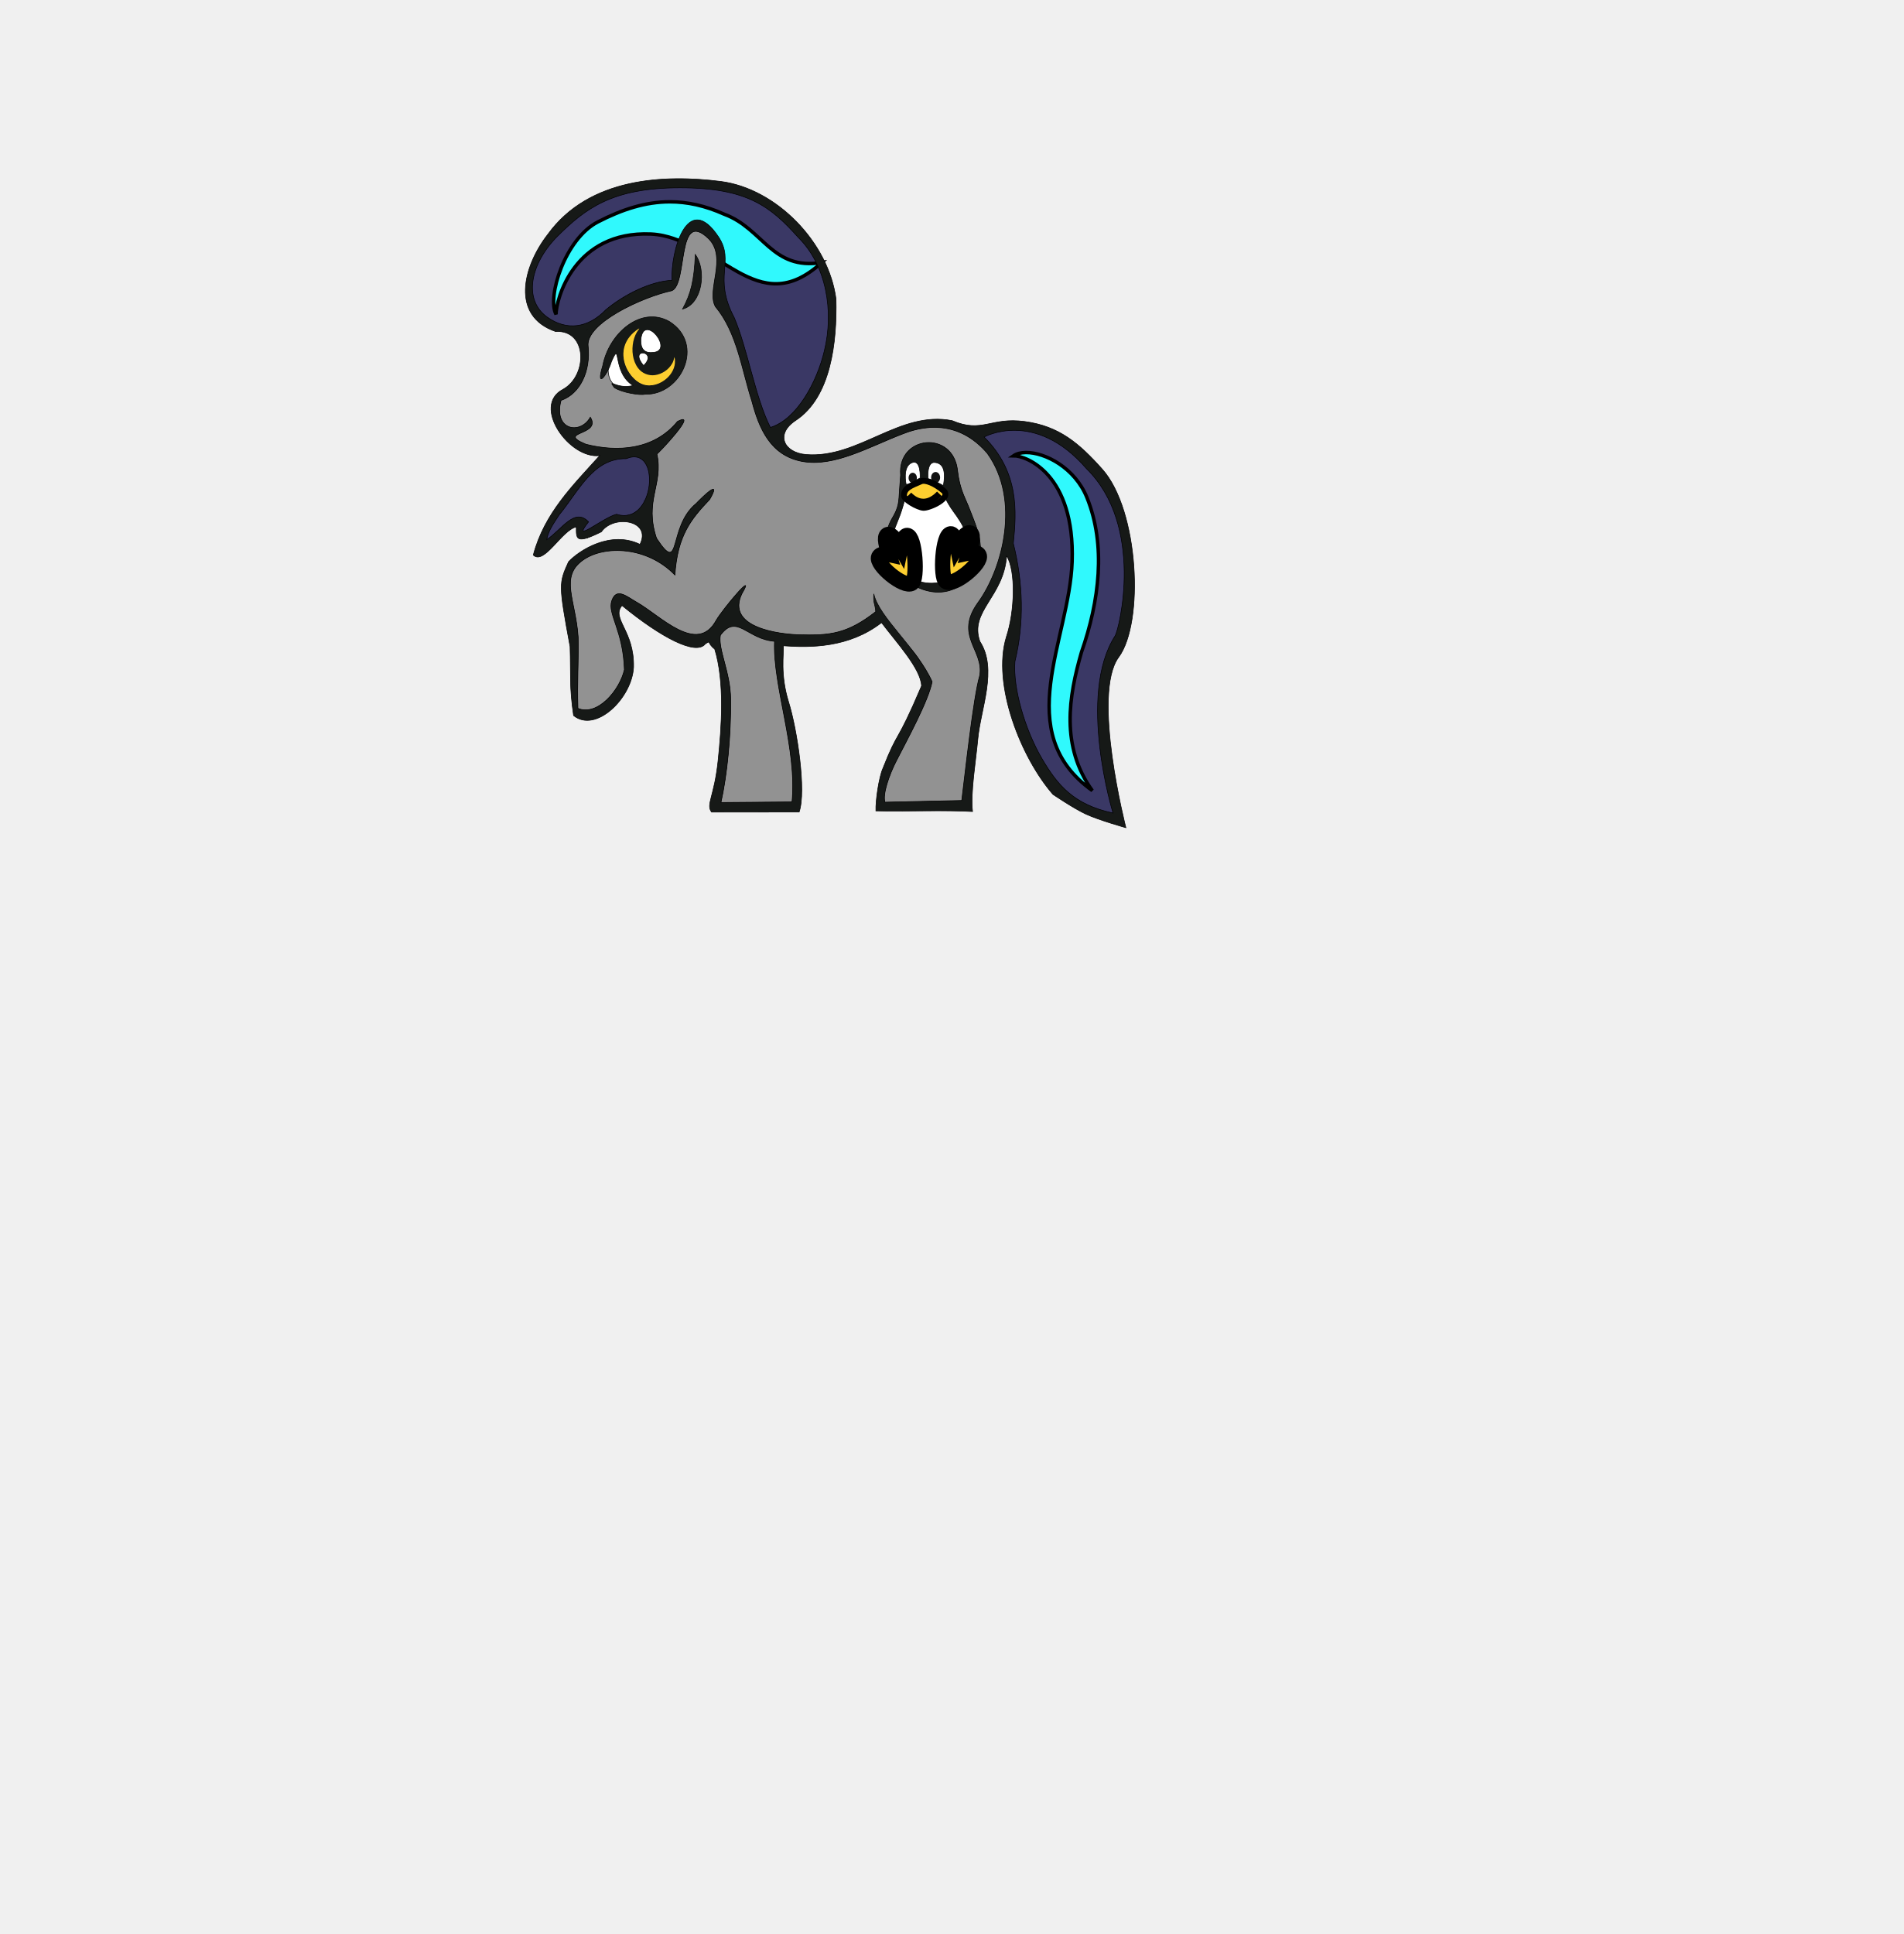
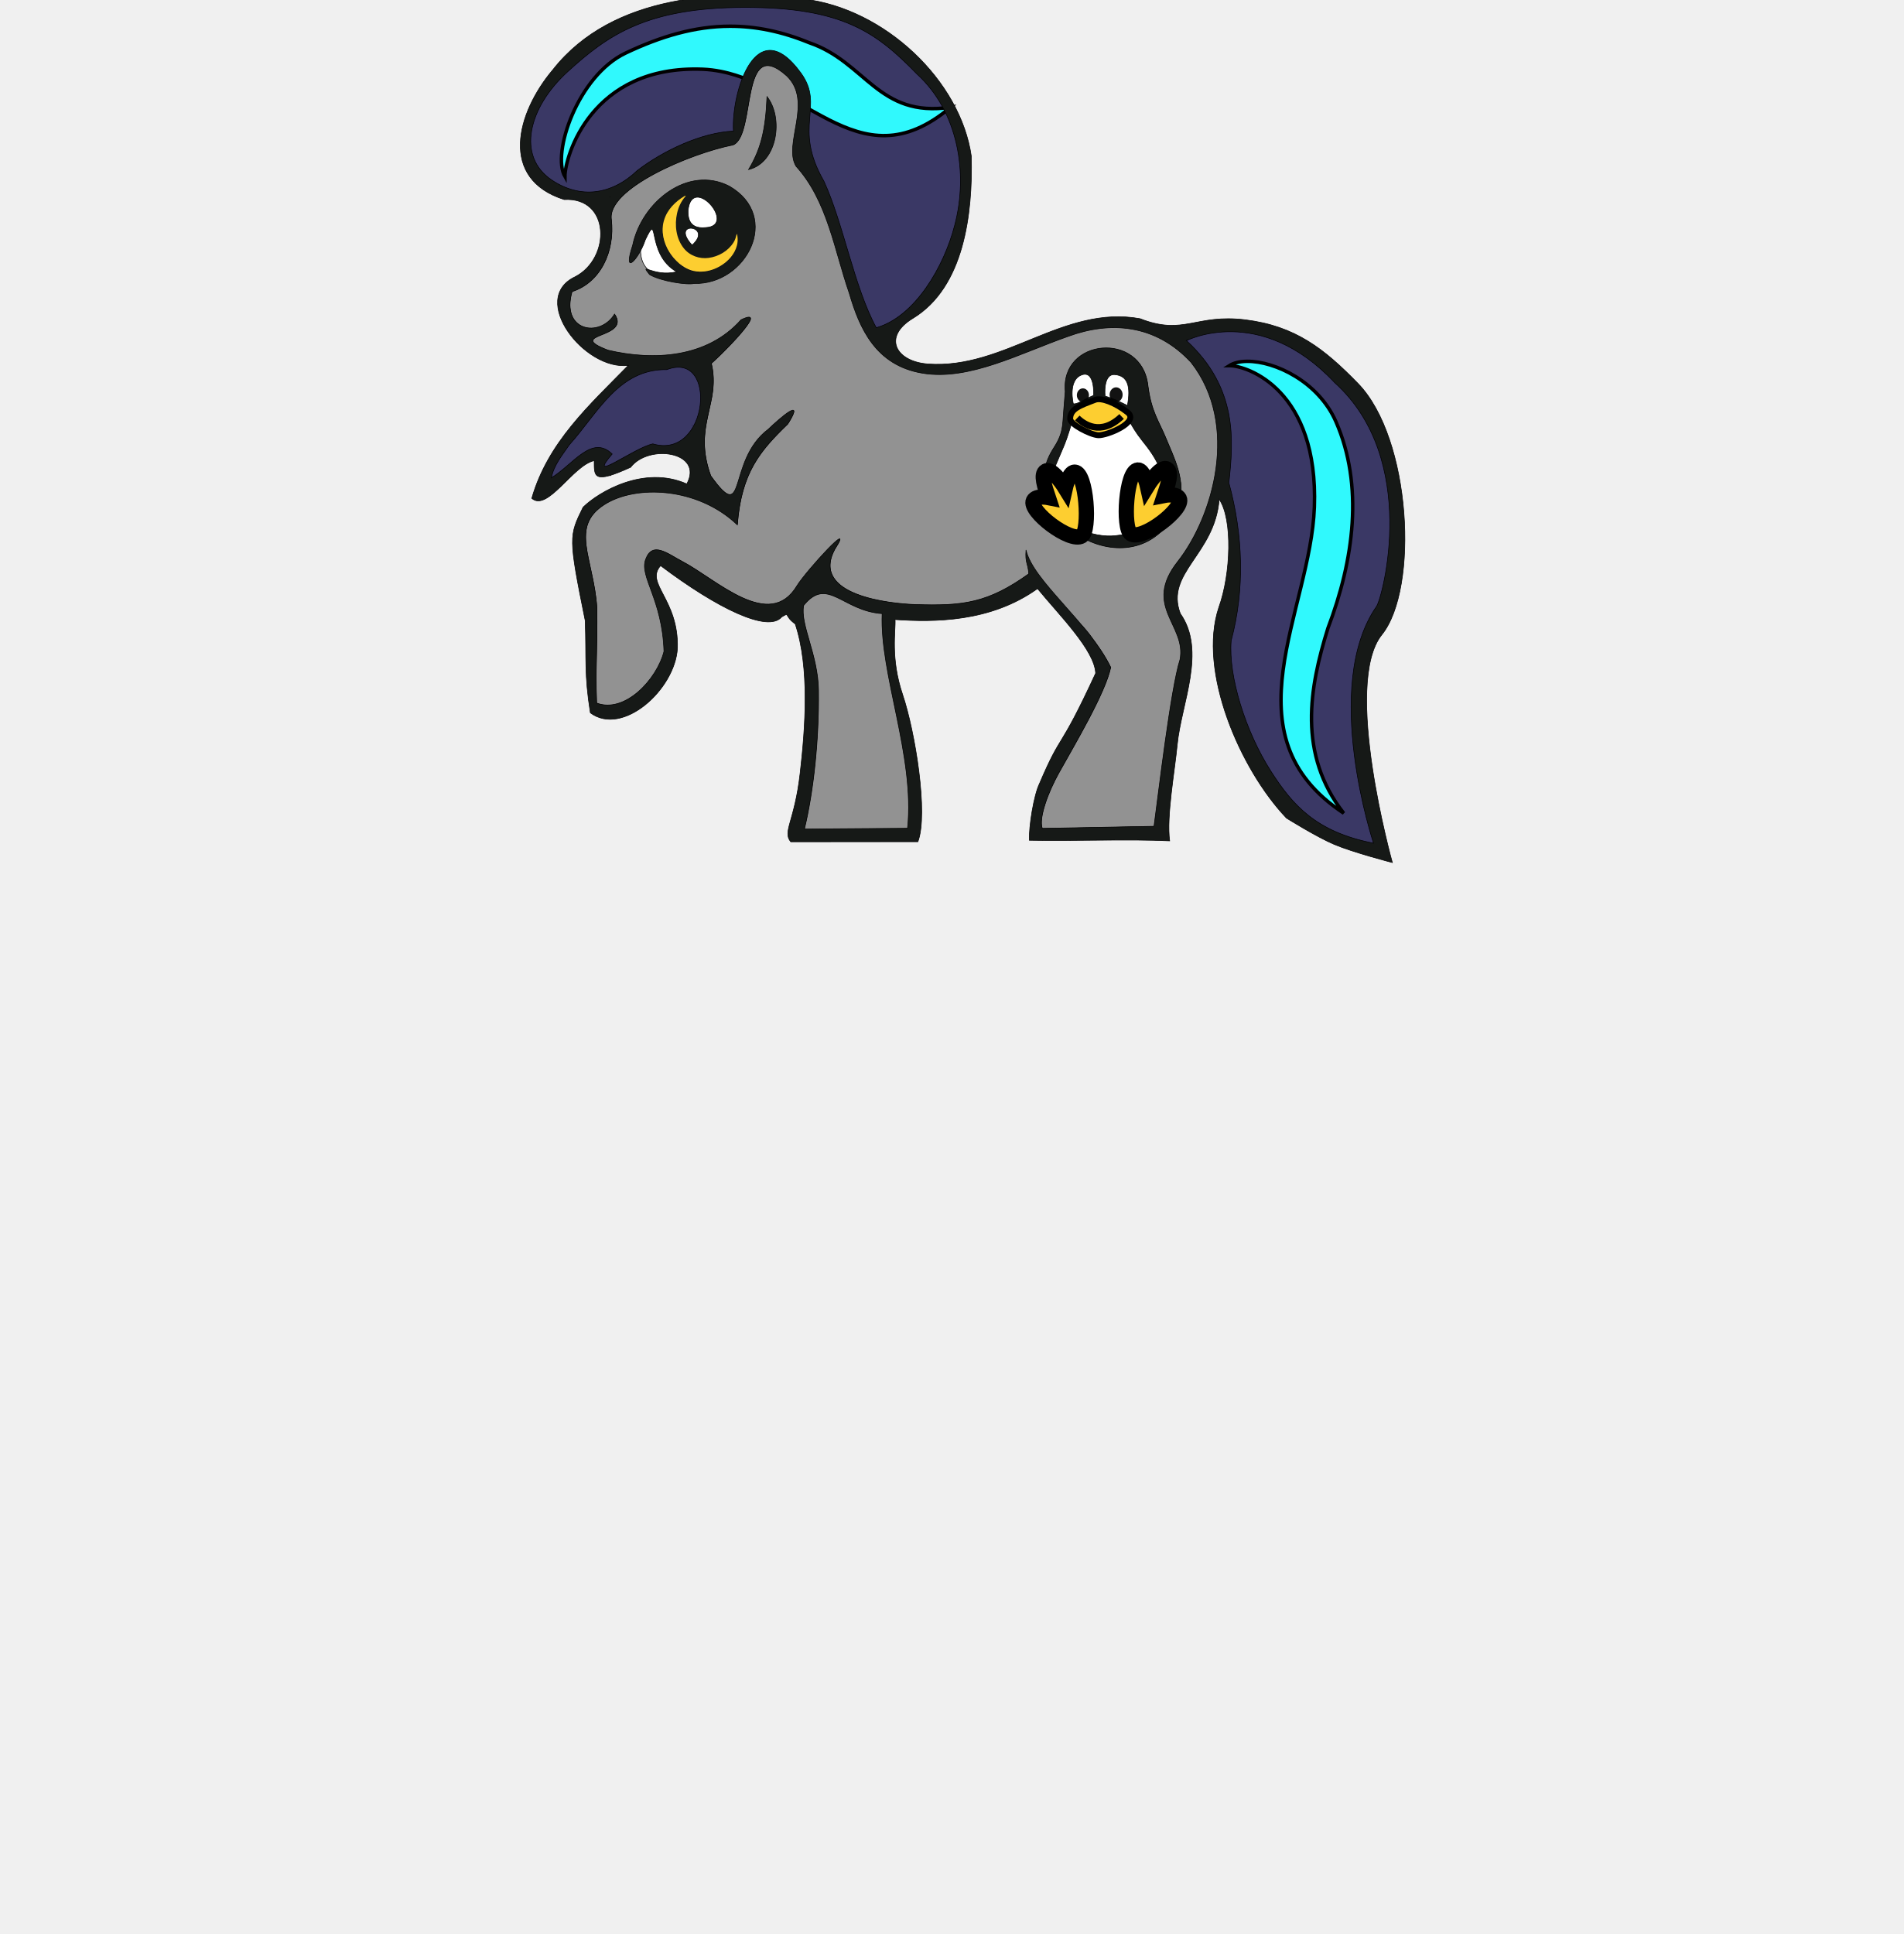
<svg xmlns="http://www.w3.org/2000/svg" version="1.1" id="svg4900" x="0px" y="0px" viewBox="0 0 3302 3355" style="enable-background:new 0 0 3302 3355;" xml:space="preserve">
  <style type="text/css">
	.st0{fill-rule:evenodd;clip-rule:evenodd;fill:#FFFFFF;stroke:#000000;}
	.st1{fill:#3A3865;stroke:#000000;}
	.st2{fill-rule:evenodd;clip-rule:evenodd;fill:#30F9FD;stroke:#000000;stroke-width:6;}
	.st3{fill:#929292;stroke:#000000;}
	.st4{fill:#161917;stroke:#000000;}
	.st5{fill-rule:evenodd;clip-rule:evenodd;fill:#FDCE30;stroke:#000000;stroke-width:26.5;}
	.st6{fill-rule:evenodd;clip-rule:evenodd;fill:#FDCE30;stroke:#000000;stroke-width:10.2;}
	.st7{fill-rule:evenodd;clip-rule:evenodd;fill-opacity:0.929;}
	.st8{fill:none;stroke:#000000;stroke-width:11.4;}
	.st9{fill:#FDCE30;}
</style>
-   <path id="path4729" class="st0" d="M1095.9,567.9c0,0-42.7,32.2-45.4,54.5  c-2.7,22.3-7.5,82.1,14.2,88.2c21.7,6.1,165.4-43.7,171.5-58.3c6.1-14.6-79.3-99-94.2-101.3C1127.1,548.8,1095.9,567.9,1095.9,567.9  L1095.9,567.9z" />
-   <path id="path4156" class="st0" d="M1605,772.1  c0,0-35.2,9.2-38,38.4c-2.7,29.2-3.4,73.7-8.8,82.9c-5.4,9.2-14.3,39.9-13.6,46.8c1.4,13,28.7,81.3,68.5,81.3  c29.8,0,78.3-13.8,78-65.2c-0.4-59-26.4-89.8-31.2-113.6c-3.6-18-6.8-42.2-19.7-56C1630.3,776,1605,772.1,1605,772.1L1605,772.1z" />
-   <path id="path4910-49" class="st1" d="M1176.2,323.6c-41.5,0.3-83.5,4.8-122.7,21.1  c-27.4,11.4-52.3,29.3-74.5,50.5c-16.2,15-31.9,31.3-42.9,51.7c-8.6,15.7-14.8,33.8-14.9,52.5c0,14.7,4.4,29.7,13.3,40.5  c9.5,11.9,22.5,19.7,35.9,24.5c16.9,5.7,35.4,4.9,51.7-2.8c11.7-5.3,22.2-13.8,31.6-23.2c27-21.7,57.5-38.1,89.9-46.1  c8-1.9,16.1-3,24.3-3.3c-1.3-25.2,3.1-50.5,11.8-73.7c4.2-10.5,9.8-21,18.5-27.4c5.6-3.9,12.8-4.9,19-1.9  c10.9,4.6,18.8,14.8,26,24.8c7,10,12.1,22.1,12.3,35c0.7,17.1-3.1,34.2-1.3,51.3c1.6,19.7,8.4,38.4,17.2,55.3  c6.2,13.7,10.6,28.4,15.2,43c13.2,43.2,22.7,87.9,39.5,129.7c2.8,6.7,5.7,13.3,9,19.8c21.8-6.3,40.2-22.9,54.5-42  c22.4-30.3,37.5-67.2,45.1-105.7c8.5-45,4.7-93.5-13.5-134.9c-8.7-20-21.1-38-35.8-52.7c-16.5-18.1-33.6-35.8-53.3-49.1  c-17.6-12.1-36.9-20.6-56.9-26C1242.8,325.4,1209.3,323.6,1176.2,323.6z M1757.3,744.5c-17.8,0.4-35.9,3.8-52.1,12.3  c-1.4,1.4-0.4,3.9,1.1,4.6c21.6,21.5,38.8,49.4,46.4,81c7.3,29.6,6.6,60.8,3.6,91c-0.2,3.7-1.1,7.5-0.6,11.3  c15.1,60.5,18.5,125.3,6.1,186.8c-1.4,7.9-4.2,15.7-3.9,23.9c-0.5,28.2,5.6,55.9,13.3,82.5c12.5,41.7,31.6,81,57,114.4  c13.7,17.6,30.3,32.4,49.1,42.3c17.8,9.7,37,15.6,56.5,19.5c-13.8-46.9-22.9-95.6-26.6-144.9c-2.6-37.4-1.7-75.5,7-111.8  c4.7-19.1,12-37.4,22.1-53.5c3.8-8.4,5.4-17.7,7.6-26.8c7.5-36.3,9.8-73.9,7-111c-3.2-40.7-13.8-81.3-34.2-115.3  c-9.2-15.4-20.4-29.1-32.7-41.4c-23.1-26.4-51.3-48-83.1-58.3C1786.7,746.6,1772,744.3,1757.3,744.5L1757.3,744.5z M1098.6,790.6  c-4.9,0-9.5,2.2-14.3,3c-20.6-0.2-40.9,8.6-56.7,23.5c-21.5,19.5-36.7,45.8-54.8,68.9c-6.5,8.2-12.2,17.1-17.6,26.3  c-4.2,7.2-7.5,15.1-9.2,23.5c-0.7,1.6,0.2,4.2,2,3.7c5.9-3.2,10.9-8,16-12.4c10.2-9.2,19.8-19.9,32-25.6c6.3-2.7,13.8-2.1,19.3,2.5  c0.8,0.6,1.6,1.3,2.4,2c-3.3,4.4-7.3,8.7-8.5,14.5c0,3,3.2,4.6,5.4,3.3c6.3-1.9,11.8-6.1,17.7-9.2c11.9-7.1,23.7-15.1,36.7-19.3  c3,0.1,5.8,1.7,8.8,1.7c12.4,1.6,25.4-3.3,33.9-13.7c11.7-13.5,17.2-32.8,17.1-51.4c-0.1-11.5-2.7-23.5-9.7-32.2  C1113.8,793.5,1106.2,790.1,1098.6,790.6L1098.6,790.6z" />
-   <path id="path4952" class="st2" d="M1161.5,350.1c-41.7,0.1-82.1,13-124.5,34.9c-57,29.5-88.5,130.1-72.5,160.3  c-0.1-25.2,30.9-145.1,164.7-139.3c30,1.3,55.4,14.4,55.4,14.4c12.3-52.8,56.8-3.9,61.2,30.9c0,0,22.8,14.1,34,20.3  c44.8,24.7,88.9,35.7,145.6-16.2c-86.9,14.1-101.2-58.7-169.2-83.8C1223,356.7,1191.9,350,1161.5,350.1z M1779.5,785  c-8.6,0.1-16,1.9-21.4,5.6c22.3-0.1,106.7,32.2,101.6,183.7c-4.6,135.9-106.7,295.7,35,397.2c-55.3-76.8-41-163.1-18.8-240.1  c31-88.7,43-185.3,9.5-268.2C1864.7,811.8,1813.1,784.7,1779.5,785z" />
-   <path id="path4910-4" class="st3" d="  M1206.7,400.7c-5.5-0.1-10.2,4.3-12.8,9.5c-5.1,9.9-6.9,21.3-8.9,32.3c-2.8,15.7-4.3,31.9-9.4,46.9c-2,5.6-4.9,11.7-10.2,14.2  c-23.5,5.3-46.4,14-68.6,24.3c-19.6,9.4-39,20.1-56,34.7c-7.9,7.1-15.7,15.1-19.7,25.8c-1.8,4.7-2,9.9-1.3,14.8  c2.2,24.7-3.5,51.1-18.3,70c-7.6,9.8-17.7,17.2-28.8,20.9c-2.8,10.6-4.1,22.6,0.2,32.9c3.5,8.6,11.3,14.4,19.5,15.3  c12.3,1.6,24.8-5.8,31.5-17.4c2.4,3.8,4,9.2,1.6,13.5c-3.3,5.7-9.4,8.1-14.7,10.7c-4.2,2.1-8.9,3.3-12.4,6.8  c-1.5,1.4-1.2,4.1,0.2,5.5c4,4.2,9.3,6.2,14.2,8.5c5.1,2.4,10.8,3.1,16.2,4.3c29.9,5.8,61.1,6.2,90.4-3.7  c21.2-7.1,41-20.3,56.1-38.8c3.1-1.4,6.4-3.6,9.8-3.2c1.4,0.8,0.2,3-0.2,4.1c-4.2,8.3-10.3,15.3-15.9,22.3  c-9.3,11-19,21.8-29.1,31.7c-1.1-0.8-1.2,1.4-0.7,2.8c3.4,15.6,2.4,31.9-0.7,47.5c-3.5,17.9-8.1,36-7.8,54.5  c0.1,14.6,2.9,29.1,7.6,42.8c5.3,7.7,10.4,15.9,17.3,21.9c2.5,2.1,6.2,4,9.1,1.7c3.7-3.2,4.9-8.5,6.5-13.2  c4.6-16.1,8.8-32.5,16.9-46.7c5.2-9.4,12.1-17.7,20.1-24.3c7.9-7.9,15.7-16.1,24.7-22.4c1.4-0.7,3-2.2,4.5-1.6  c0.3,2.8-1.3,5.4-2.3,7.8c-2.1,4-3.8,8.4-7.1,11.3c-16,16.8-31.6,34.9-41.6,57.1c-10.1,21.7-14.6,46.1-16.3,70.4  c-26.2-26.7-61.4-40.8-96.5-41.7c-19.8-0.4-40.2,3-58,13.5c-10,6-19.6,14.6-24,26.9c-4.5,12.7-3,26.8-0.8,39.8  c3.8,21.5,9.1,42.7,10.9,64.5c0.9,10.3,0.5,20.7,0.6,31c-0.2,31.2-1.6,62.5-0.6,93.7c0,1.8,0.1,3.6,0.2,5.3  c11.1,4.8,23.6,3,34.1-2.7c15.2-8.1,27.4-22,36.6-37.8c4.7-8.4,8.7-17.4,10.9-27.1c-0.6-24-5-47.8-12.4-70.3  c-3.5-11.5-8.3-22.6-10.3-34.7c-1.4-7.8,0.3-16.3,5-22.2c3-4,8.1-4.7,12.4-3.4c9.6,2.9,17.7,9.6,26.5,14.5  c17.8,10.4,34,23.9,51.4,35.2c13.4,8.7,27.6,17,43,19.7c10.3,1.8,21.3,0,29.9-7c6.2-4.8,10.8-11.7,14.7-18.8  c9.2-14,19.7-26.9,30.4-39.5c5.5-6.3,10.9-12.9,17.3-18.1c0.4-0.3,1.8-1.4,1.3-0.1c-2.2,6.5-6.6,11.7-8.8,18.2  c-3.4,8.7-4.3,19.2-0.4,27.9c4.6,10.4,13.7,17,22.7,21.7c16.7,8.5,35,12.3,53.1,14.8c18.8,2.5,37.8,2.8,56.7,2.3  c20-0.6,40.1-3.9,58.7-12.4c15.9-7.1,30.7-17.1,44.8-28.1l8.1,7.9c16.3,38.2,41.6,38.2,64.2,71.8c8.8,13.3,17.6,26.8,24.3,41.6  c-3.3,15.6-9.6,30.2-15.9,44.6c-14.7,33.1-32,64.6-48.3,96.7c-7.4,15.5-13.9,31.7-17.3,48.9c-1.1,6.3-2.1,13.1-0.1,19.3  c44.7-0.9,89.5-1.9,134.2-2.8c7.2-58.8,13.5-117.8,22.8-176.1c2.3-14,4.8-28.1,8.5-41.7c2.1-12.1-0.7-24.4-5.1-35.4  c-5.6-14.3-13.3-28.1-14.2-44.1c-0.8-12.4,3.1-24.7,9-35c5-9.1,11.7-16.8,16.8-25.8c17.4-29.2,29.2-62.6,35-97.3  c5.8-35.5,4.7-73.1-7.2-106.9c-5.3-15.1-12.6-29.3-21.9-41.7c-16.8-19.6-38.2-34.4-61.8-40.6c-26.8-7.3-55.2-3.8-81.2,6.1  c-37.3,14-73.3,32.9-111.5,43.8c-24.7,7-51,10.3-76,3.1c-17.8-4.9-34.3-15.8-46.3-31.5c-15.5-19.8-24.1-45-30.7-70  c-12.9-40.4-20.3-83.2-37.5-121.8c-6.9-15.7-15.6-30.4-26.2-43.2c-4.4-8.4-4.3-18.5-3.4-27.9c1.9-19.5,7.6-38.9,5.7-58.7  c-1-11.5-5.6-22.5-13.2-30.3c-6-5.7-12.6-11.5-20.4-13.3C1208.8,400.8,1207.8,400.7,1206.7,400.7L1206.7,400.7z M1124.3,557.4  c31.9-0.8,58.5,26,59.5,60.2l-58.1,2.1h58.1c0,34.2-37.2,57.7-69.1,58c-31.9,0.3-59.3-2.5-59.9-36.7  C1054.3,606.7,1092.4,558.2,1124.3,557.4z M1611.1,768.3c14.1-0.1,28.7,6,38.1,18.2c7,8.8,10.6,20.5,11.6,32.2  c1.8,15.4,5.9,30.5,12,44.4c4.2,9.5,8.3,19.1,11.9,28.9c7,17.6,14.3,35.8,15.4,55.3c0.4,8.9-0.4,18.3-3.5,26.6  c-7.6,18.6-20,35.4-36.5,44.4c-16.9,9.5-36.8,10.3-54.8,5c-21.9-6.5-42.2-21.3-55.4-42.3c-9.6-15.1-14.7-34.2-12-52.7  c1.6-11.7,6.2-22.6,12.2-32.2c4.9-8.5,8.6-18.1,9.6-28.3c1.1-11.6,1.5-23.3,2.6-34.9c0.3-4.4,0.8-8.8,0.4-13.2  c-0.4-13.4,4-26.9,12.7-36.1C1584.9,773.3,1598.2,768.3,1611.1,768.3z M1140,787.2C1140,787.2,1140,787.2,1140,787.2  C1140.4,787.7,1140,787.2,1140,787.2z M1018.4,932.2C1018.1,935.3,1019.9,932.3,1018.4,932.2z M1272.8,1086  c-8.2,0-15.4,5.6-20.8,12.1c-1.3,1.7-3.2,3.3-3.1,5.8c-1.2,11.9,1.9,23.6,4.7,34.9c6,22.8,12.6,45.9,13.3,69.9  c0.7,41-1.6,82.1-6.6,122.7c-2.5,20.6-5.8,41.1-10.3,61.3c41.5-0.3,82.9-0.6,124.4-1c3.6-38.2-1-76.6-7.3-114.2  c-6.8-40.9-16.4-81.2-21.1-122.5c-1.6-14.3-2.5-28.8-1.9-43.2c-14.3-0.8-28.1-6.4-40.9-13.6c-8.8-4.7-17.5-10.8-27.3-12.1  C1274.9,1086.1,1273.8,1086,1272.8,1086z" />
-   <path id="path4910" class="st4" d="  M948.3,936.2c26-17.1,48.2-56.7,72.6-30.9c-31.9,40.3,25.7-8,48.6-13.2c66.7,21.3,78.4-122,16.7-96.4  c-57.6-0.9-82.2,56.2-116.3,97.5C961.4,906.6,951.3,919.7,948.3,936.2z M1018.8,932.8l-0.5,0L1018.8,932.8z M1116.9,868.3l-0.5-0.2  L1116.9,868.3z M1018.8,571.8l-0.5-0.2L1018.8,571.8z M1571.8,840.2c4.9,0.7,12-5.4,24.2-11c0,0,2-33.4-14.5-26.4  C1565,809.8,1571.8,840.2,1571.8,840.2L1571.8,840.2z M1562.1,824.3c-5.8-69.1,90.8-78.6,98.8-8.5c4,35,13.5,47.3,21.9,69.9  c8.4,22.6,24.6,55.1,14.9,86.9c-47.6,119.6-202.9,19-150.6-72.8c12.5-20.6,11.7-28.9,13.2-51.4L1562.1,824.3z M1671.8,982.8  c20.3-42.4-2.8-74.6-17.8-95.1s-17.8-34.5-24.9-39.8c-12.9-9.7-39.6-13.7-50.4,3.8c-8.1,2-9.3,19.9-17.5,41.9  c-8.2,22-13.8,31.2-13.9,44.3c-0.7,65.3,51.6,76.1,74.5,73.4C1644.2,1008.6,1661,1005.3,1671.8,982.8L1671.8,982.8z M1636.4,842.4  c4.1-24.7,0.5-38.6-14.9-40.1c-14.5-1.4-11.7,27.9-11.7,27.9C1619.8,832.8,1636.4,842.4,1636.4,842.4z M1065.6,672.4  c-12.9-17.6,4,3.6,32.5-3.6c-37.4-22.9-20-81.5-37.5-41.4c-7,23.5-28.1,49.7-15.1,6.9c10.7-55.7,65.7-104.4,115.4-76.7  c63.2,39.7,20,128.5-42.1,126.3C1110.7,686.2,1078.7,681.1,1065.6,672.4L1065.6,672.4z M1109.7,664.4c26.7,14.9,65-12.6,59.8-42.3  c-2.7,18-25.9,34.8-46.4,29.2c-30.7-8.3-34-57.5-15.7-79.6C1062.6,601.2,1084.3,650.2,1109.7,664.4L1109.7,664.4z M1116.4,634.2  C1142.9,608.5,1089,601.6,1116.4,634.2z M1132.3,611.4c39.1-1.9-16.4-70.9-20.7-21.9C1111.6,595.7,1111.2,613.7,1132.3,611.4z   M1183.9,536.2c14.4-26.3,20.3-49.7,22.1-94.8C1225.9,468.6,1218.6,527.1,1183.9,536.2z M1707.1,758.1  c61.3,61.4,56.1,129.9,50.6,184.5c17,68.1,19.2,137.8,2.8,204.9c-3.6,46.3,17.3,118.4,47.4,169.4c26,44.1,54.2,79,122.7,93.5  c0,0-62.6-203.9,3.6-307.3c7.3-11.5,51.5-190.9-49.9-290.4C1794.7,709.2,1707.1,758.1,1707.1,758.1L1707.1,758.1z M1373.8,1391.1  c8.9-93.9-33.4-199.4-30.4-278.6c-47.5-3.4-65.2-48.9-93.8-10.6c-4.3,25,17.3,63.7,17.8,110.5c0.7,63.8-6,130.7-16.8,179.7  L1373.8,1391.1z M1519.3,1406.7c-0.7-17.9,5.4-58.6,12.1-73.6c27.5-70,22.2-37.6,67.1-143.2c-1.4-30.3-43.6-75.5-69.4-109.8  c-56.5,44-124.3,43.6-170.2,40.2c0.9,14.5-5.8,49.7,9,97.4c15,48.2,30.9,154.7,18.3,191l-151.9,0.1c-10.1-13.3,4.6-26.4,11.2-88.5  c6.2-59.1,11.7-137.5-5.8-194.3c-14-10.9-5.9-15.6-16.2-9c-16.4,20.8-76.9-11.2-144.6-66.6c-19,23.1,21.7,43.3,20.1,107.1  c-2.9,53.8-65.7,114.9-104.1,83.8c-7.5-51.1-4.5-69-6.1-119.6c-20.1-108.4-19.4-110.1-2.6-147.2c18.9-20.1,73.1-54.8,123.9-30.2  c20.7-41.6-45.3-52.4-67-21.7c-45.1,22.3-43.5,12-43.5-8.6c-25.5,6-55.7,66.9-74.6,48.9c19.2-72.7,68.8-120.9,115.3-172.6  c-52.2,7.1-119.4-86.6-63.3-115.1c42.6-24.1,42.1-103.4-13.3-100.1c-77.9-26.8-57.3-112.3-13.3-168.8  c71.7-98.9,203.1-103.8,299.6-91.6c96.5,12.3,187.5,105.7,200.2,204.3c1.7,74.7-8.7,169.9-69.9,210.3c-36.4,24-20.4,56.1,18.1,59.2  c91.3,7.2,161.8-76.8,253.2-58.8c52.6,22.4,66.4-6.5,125.9,1.5c59.5,8,94.1,37.5,134.4,82.6c63.7,71.2,72.9,266.3,28.6,326.2  c-47.2,63.7,12.5,295.9,12.5,295.9s-47-13.2-69.2-23.5c-21.6-10-57.3-34.3-57.3-34.3c-55.3-63.1-106.3-190.9-80.8-273.6  c14.4-43.1,16.7-114.4,0.4-140.2c-5,71.6-65,95.5-46.4,148.4c31.4,48.4,1.1,117-3.6,170c-3.2,35.5-13,93.6-9.1,125.1  C1637.1,1405,1574.8,1407.9,1519.3,1406.7L1519.3,1406.7z M1668.2,1388.6c5.3-42.2,20-179,31.1-216.5c7.9-44.9-45-68.8-2.7-127.1  c42.3-58.4,74.2-177.7,15.9-258.6c-43.1-50.4-97.3-53.4-146.6-33.7c-58,22.1-118.4,58-174.3,47.8c-55.9-10.2-75.2-58.5-87.3-103.9  c-18-56.1-25.9-119.7-63.5-164.8c-15.9-28.8,21-84.2-11.4-117.4c-56.1-54.4-35.9,77.6-63.9,89.9c-51.6,11-150.7,57-145.3,96.6  c4.5,42.1-13.4,82.1-47,93.7c-13.7,51.7,33.3,60.3,50.8,29.1c20.4,32.4-60.7,24.8-7.7,46.9c54,13.8,118.1,10.4,158.8-39.5  c39.3-20.6-35.7,58.2-35.6,56.5c11.6,52.5-22.5,80.7-0.7,146.1c43.7,66.4,18.8-19.6,68.7-60.3c14.1-14.6,44.7-43.8,23.4-6.8  c-32.8,34.4-55.6,62.8-60.2,130.9c-47.5-49.3-121.4-52.2-158.7-26.4c-42,29-13.3,69.3-9.1,134.3c0.7,52.8-1.9,73.8-0.4,123.5  c34,13.9,72.2-31.2,80.5-67.1c-2-68.1-29.6-96.7-21.9-119.5c8.2-24.1,25.9-7.4,44,2.8c40.6,23.1,104.2,91.4,137.1,31.1  c10.8-18.9,70.4-90,45-46.9c-29.5,60,65.9,70.8,98.1,71.8c55.6,1.8,85.1-2.2,133.7-40c-1.2-15.3-4.5-13.5-3.3-30.9  c8.2,40.1,75.6,94.7,101.2,152.5c-6.5,33.5-43.2,100.3-62.1,137.3c-12.8,25-24.1,58.3-19.7,71.6L1668.2,1388.6z M948.8,549.8  c34,24.6,71.4,19.4,102-12.4c31-25.9,77-49.4,114.9-51.2c-2.7-49.2,26.5-156.6,80.6-75.4c29,43.6-10.4,69.1,27.4,140.4  c23.2,54.8,36.2,137.9,62.6,190.3c46.6-14.4,81-79.8,93.5-132.5c17-69.1,3.6-148.8-45-196.9c-47.9-53.5-88.4-86.4-205.8-86.3  s-163.8,36.4-211.2,83.3S906.6,519.2,948.8,549.8z" />
-   <path id="path4972" class="st5" d="M1581.9,1011.7  c-13.7,9.4-63.9-32.4-57.7-45.8c3.3-7.2,17.9-4,17.9-4c-4.2-13.7-9.5-30.6-3-34.4c8-4.6,23.2,22.2,23.2,22.2s4.3-21.2,11.3-20.9  C1587.6,929.4,1592.1,1004.6,1581.9,1011.7z" />
-   <path id="path4972-7" class="st5" d="M1640.7,1008.9  c13.7,9.4,63.9-32.4,57.7-45.8c-3.3-7.2-17.9-4-17.9-4c4.2-13.7,9.5-30.6,3-34.4c-8-4.6-23.2,22.2-23.2,22.2s-4.3-21.2-11.3-20.9  C1634.9,926.6,1630.4,1001.8,1640.7,1008.9z" />
-   <path id="path4972-7-2" class="st6" d="M1568,859.9  c0,6.6,23.7,20.3,33.6,21c10.1,0.7,50.1-16.9,34.9-29.8c-14.7-12.5-31.2-19.3-38.7-16.2C1580,842.5,1568,846.6,1568,859.9z" />
-   <path id="path4935-0-4" class="st6" d="M862.7,300.1" />
-   <ellipse id="path4935-0-1" class="st7" cx="1583.2" cy="829" rx="7.2" ry="8.9" />
-   <ellipse id="path4935-0-1-5" class="st7" cx="1622.9" cy="828.4" rx="7.8" ry="9.6" />
-   <path id="path5049" class="st8" d="M1576.5,858.6  c7.2,7.4,27.5,24.4,53-1.9" />
-   <path id="path4910-6" class="st9" d="M1107.4,570.5c-10.8,7-20.6,17.5-24.4,31.2  c-4,14.2-0.6,29.9,6.6,42c6.3,10.5,15.2,19.5,26.1,23.2c14.4,4.6,30.3-0.7,41.7-11.3c7.8-7.3,14-18.2,13.4-30  c-0.1-2.1-0.3-4.2-1-6.2c-0.9,3.9-1.8,7.8-3.8,11.1c-6.5,11.4-18,18.5-29.8,20.2c-10.8,1.6-22.6-2.8-29.7-12.5  c-9.2-12.5-11.2-30.2-8-45.7c1.7-7.9,4.9-15.4,9.8-21.5C1109.3,569.4,1108.8,570,1107.4,570.5L1107.4,570.5z" />
+   <path id="path4729" class="st0" d="M1170.7,336.7c0,0-62,43.1-65.9,72.8  c-3.9,29.7-10.8,109.7,20.7,117.9c31.5,8.2,240.2-58.5,249-77.9c8.9-19.5-115.2-132.3-136.8-135.4  C1216,311,1170.7,336.7,1170.7,336.7L1170.7,336.7z" />
+   <path id="path4156" class="st0" d="M1909.9,609.5  c0,0-51.2,12.3-55.1,51.3c-3.9,39-4.9,98.5-12.8,110.8c-7.9,12.3-20.7,53.4-19.7,62.6c2,17.4,41.6,108.7,99.4,108.7  c43.3,0,113.6-18.5,113.2-87.2c-0.5-78.8-38.4-120-45.3-151.8c-5.2-24-9.8-56.4-28.5-74.9C1946.6,614.7,1909.9,609.5,1909.9,609.5  L1909.9,609.5z" />
+   <path id="path4910-49" class="st1" d="M1287.3,10.2c-60.2,0.4-121.3,6.4-178.2,28.2  c-39.7,15.2-75.9,39.2-108.2,67.5c-23.6,20-46.3,41.9-62.3,69.1c-12.5,21-21.6,45.1-21.6,70.2c0,19.7,6.4,39.6,19.3,54.2  c13.8,15.9,32.6,26.4,52.1,32.8c24.5,7.7,51.5,6.5,75.1-3.8c17.1-7.1,32.2-18.4,45.9-31c39.2-29.1,83.5-51,130.5-61.6  c11.6-2.5,23.4-4,35.3-4.4c-1.9-33.6,4.4-67.5,17.1-98.5c6.1-14.1,14.2-28.1,26.9-36.7c8.1-5.2,18.5-6.5,27.5-2.6  c15.8,6.1,27.2,19.8,37.7,33.1c10.1,13.4,17.6,29.6,17.8,46.8c1,22.9-4.4,45.7-1.9,68.6c2.4,26.3,12.1,51.4,25,73.9  c8.9,18.4,15.5,38,22.1,57.4c19.2,57.7,33,117.5,57.4,173.3c4,9,8.3,17.8,13,26.4c31.7-8.4,58.4-30.5,79.2-56.2  c32.5-40.6,54.5-89.8,65.4-141.2c12.3-60.1,6.8-124.9-19.6-180.3c-12.7-26.7-30.6-50.7-52-70.5c-23.9-24.2-48.7-47.8-77.5-65.7  c-25.5-16.2-53.6-27.5-82.6-34.7C1384,12.6,1335.4,10.1,1287.3,10.2z M2131.1,572.7c-25.9,0.6-52.1,5-75.7,16.4  c-2,1.8-0.6,5.2,1.6,6.1c31.3,28.8,56.3,66,67.3,108.3c10.6,39.5,9.5,81.2,5.2,121.7c-0.3,5-1.6,10.1-0.9,15  c22,80.9,26.9,167.5,8.8,249.7c-2.1,10.6-6.1,21-5.7,31.9c-0.7,37.7,8.1,74.7,19.4,110.2c18.2,55.7,45.9,108.3,82.8,152.9  c19.9,23.5,44,43.3,71.3,56.6c25.9,12.9,53.8,20.9,82,26c-20-62.7-33.2-127.8-38.6-193.6c-3.8-49.9-2.5-100.9,10.2-149.4  c6.8-25.5,17.4-49.9,32.2-71.5c5.6-11.2,7.9-23.7,11-35.8c10.9-48.5,14.2-98.8,10.2-148.3c-4.7-54.4-20.1-108.6-49.7-154  c-13.3-20.6-29.6-38.9-47.4-55.3c-33.6-35.3-74.5-64.2-120.7-77.9C2173.8,575.5,2152.4,572.4,2131.1,572.7L2131.1,572.7z   M1174.6,634.2c-7.1,0-13.8,2.9-20.8,4.1c-29.9-0.3-59.4,11.5-82.3,31.4c-31.2,26.1-53.2,61.3-79.6,92.1  c-9.5,10.9-17.8,22.9-25.6,35.1c-6,9.6-10.9,20.2-13.4,31.4c-1,2.1,0.3,5.7,3,5c8.5-4.3,15.8-10.7,23.3-16.6  c14.8-12.3,28.7-26.5,46.4-34.2c9.1-3.6,20.1-2.9,28,3.4c1.2,0.8,2.3,1.7,3.4,2.7c-4.7,5.9-10.6,11.6-12.4,19.4c0,4,4.7,6.2,7.8,4.4  c9.2-2.5,17.2-8.1,25.7-12.3c17.3-9.5,34.4-20.1,53.2-25.7c4.3,0.2,8.4,2.2,12.7,2.3c17.9,2.1,36.8-4.4,49.3-18.3  c17-18,24.9-43.8,24.9-68.7c-0.2-15.3-3.9-31.4-14-43.1C1196.7,638.1,1185.7,633.5,1174.6,634.2L1174.6,634.2z" />
+   <path id="path4952" class="st2" d="M1265.9,45.5c-60.6,0.2-119.2,17.4-180.8,46.6c-82.8,39.4-128.5,173.9-105.2,214.2  c-0.1-33.7,44.8-193.9,239.1-186.2c43.6,1.7,80.4,19.2,80.4,19.2c17.8-70.6,82.5-5.2,88.8,41.3c0,0,33.1,18.9,49.4,27.1  c65.1,32.9,129,47.7,211.4-21.7c-126.1,18.9-146.9-78.5-245.7-112C1355.3,54.3,1310.1,45.4,1265.9,45.5z M2163.3,626.8  c-12.4,0.1-23.2,2.6-31,7.5c32.4-0.1,155,43.1,147.6,245.5c-6.6,181.6-154.9,395.2,50.9,530.9c-80.3-102.6-59.5-217.9-27.4-320.9  c45.1-118.6,62.4-247.6,13.8-358.5C2287,662.6,2212.1,626.4,2163.3,626.8z" />
+   <path id="path4910-4" class="st3" d="  M1331.7,113.1c-8-0.1-14.8,5.8-18.6,12.7c-7.4,13.2-10.1,28.5-13,43.2c-4.1,21-6.3,42.7-13.6,62.7c-3,7.5-7.1,15.7-14.8,19  c-34.2,7-67.4,18.7-99.5,32.4c-28.5,12.5-56.6,26.8-81.3,46.4c-11.4,9.4-22.8,20.2-28.6,34.5c-2.6,6.2-3,13.2-1.8,19.8  c3.2,33.1-5.1,68.3-26.5,93.5c-11.1,13.1-25.8,22.9-41.8,27.9c-4.1,14.1-5.9,30.2,0.3,44c5,11.5,16.4,19.3,28.4,20.4  c17.9,2.1,36-7.7,45.7-23.3c3.4,5.1,5.8,12.3,2.3,18c-4.9,7.6-13.6,10.9-21.3,14.3c-6.1,2.8-13,4.4-18,9.1c-2.2,1.9-1.8,5.5,0.3,7.4  c5.8,5.6,13.5,8.3,20.6,11.4c7.5,3.3,15.6,4.1,23.5,5.8c43.4,7.8,88.7,8.3,131.2-4.9c30.8-9.5,59.6-27.1,81.4-51.9  c4.6-1.9,9.2-4.8,14.3-4.3c2.1,1,0.3,4-0.3,5.5c-6.1,11.1-14.9,20.4-23.1,29.8c-13.5,14.7-27.5,29.2-42.3,42.3  c-1.6-1.1-1.7,1.9-1,3.7c4.9,20.8,3.5,42.6-1,63.4c-5,24-11.8,48.1-11.3,72.9c0.2,19.6,4.3,38.9,11,57.1  c7.7,10.3,15.1,21.2,25.2,29.2c3.6,2.9,9,5.3,13.2,2.2c5.3-4.2,7.1-11.4,9.4-17.6c6.6-21.5,12.7-43.4,24.6-62.5  c7.6-12.6,17.6-23.7,29.2-32.5c11.4-10.6,22.8-21.5,35.9-30c2-1,4.3-3,6.5-2.1c0.5,3.7-1.9,7.2-3.3,10.4c-3,5.3-5.6,11.2-10.3,15.1  c-23.2,22.5-45.8,46.6-60.5,76.3c-14.6,29-21.2,61.7-23.7,94.1c-38.1-35.7-89.2-54.5-140.1-55.8c-28.8-0.6-58.4,4.1-84.2,18  c-14.6,8-28.5,19.6-34.8,35.9c-6.6,16.9-4.3,35.8-1.2,53.2c5.5,28.7,13.2,57.1,15.8,86.3c1.3,13.8,0.7,27.7,0.8,41.5  c-0.3,41.8-2.3,83.5-0.9,125.3c0.1,2.4,0.1,4.8,0.2,7.1c16,6.4,34.3,4,49.6-3.6c22-10.8,39.9-29.4,53.1-50.5  c6.9-11.2,12.6-23.3,15.8-36.2c-0.9-32.1-7.3-63.9-18.1-94c-5.1-15.4-12.1-30.3-15-46.3c-2.1-10.4,0.4-21.7,7.2-29.7  c4.4-5.3,11.8-6.3,18-4.6c13.9,3.9,25.7,12.9,38.5,19.4c25.9,13.9,49.4,32,74.6,47c19.5,11.6,40,22.7,62.5,26.3  c14.9,2.5,31,0,43.4-9.3c9-6.4,15.7-15.7,21.4-25.2c13.4-18.7,28.7-35.9,44.1-52.8c8-8.4,15.8-17.2,25.1-24.1  c0.6-0.4,2.6-1.9,1.9-0.2c-3.1,8.7-9.7,15.6-12.8,24.4c-4.9,11.6-6.3,25.6-0.6,37.2c6.7,13.9,19.8,22.7,32.9,29  c24.3,11.3,50.8,16.4,77,19.7c27.3,3.3,54.9,3.7,82.4,3.1c29-0.8,58.2-5.3,85.2-16.6c23.2-9.5,44.6-22.9,65.1-37.5l11.8,10.6  c23.7,51.1,60.4,51.1,93.2,95.9c12.8,17.8,25.6,35.8,35.3,55.6c-4.9,20.9-14,40.3-23,59.5c-21.4,44.3-46.5,86.3-70.2,129.3  c-10.7,20.7-20.2,42.3-25.2,65.3c-1.5,8.4-3,17.5-0.1,25.8c65-1.2,130-2.5,194.9-3.7c10.4-78.6,19.5-157.4,33.1-235.4  c3.4-18.8,7-37.5,12.3-55.8c3-16.1-1-32.6-7.4-47.3c-8.1-19.1-19.3-37.6-20.6-58.9c-1.2-16.6,4.5-33,13-46.8  c7.3-12.1,16.9-22.4,24.4-34.4c25.3-39.1,42.5-83.7,50.8-130c8.5-47.4,6.8-97.7-10.5-142.8c-7.7-20.1-18.3-39.2-31.8-55.7  c-24.4-26.2-55.5-46-89.8-54.3c-39-9.7-80.2-5-117.9,8.1c-54.2,18.7-106.4,44-161.9,58.6c-35.9,9.4-74,13.7-110.3,4.1  c-25.8-6.6-49.8-21.1-67.3-42.1c-22.5-26.5-34.9-60.1-44.6-93.5c-18.7-54-29.5-111.1-54.4-162.7c-10-21-22.7-40.6-38.1-57.7  c-6.4-11.2-6.3-24.7-5-37.2c2.8-26.1,11.1-52,8.3-78.5c-1.4-15.3-8.2-30.1-19.2-40.4c-8.7-7.7-18.2-15.4-29.7-17.8  C1334.7,113.2,1333.2,113.1,1331.7,113.1L1331.7,113.1z M1211.9,322.5c46.3-1.1,84.9,34.8,86.4,80.5l-84.3,2.7h84.4  c0,45.7-54.1,77.1-100.4,77.5c-46.3,0.4-86.2-3.3-86.9-49.1C1110.3,388.5,1165.6,323.7,1211.9,322.5z M1918.9,604.4  c20.5-0.2,41.7,8.1,55.4,24.4c10.2,11.8,15.4,27.4,16.8,43.1c2.6,20.6,8.5,40.7,17.5,59.3c6.1,12.7,12.1,25.5,17.3,38.6  c10.1,23.5,20.8,47.8,22.3,73.9c0.6,12-0.5,24.4-5.1,35.6c-11,24.9-29,47.3-53,59.3c-24.6,12.6-53.4,13.8-79.6,6.7  c-31.8-8.7-61.3-28.5-80.5-56.5c-13.9-20.2-21.3-45.7-17.4-70.5c2.3-15.6,9-30.2,17.7-43c7.2-11.4,12.5-24.2,13.9-37.8  c1.6-15.5,2.2-31.1,3.7-46.7c0.5-5.9,1.2-11.8,0.6-17.7c-0.6-17.8,5.8-36,18.5-48.3C1880.7,611.1,1900.1,604.4,1918.9,604.4z   M1234.7,629.6C1234.7,629.6,1234.7,629.6,1234.7,629.6C1235.3,630.3,1234.7,629.7,1234.7,629.6z M1058.2,823.5  C1057.8,827.6,1060.4,823.6,1058.2,823.5z M1427.6,1029.1c-11.9,0-22.4,7.4-30.2,16.2c-1.9,2.3-4.7,4.4-4.5,7.7  c-1.7,15.9,2.8,31.5,6.8,46.7c8.7,30.5,18.2,61.4,19.3,93.4c1,54.8-2.4,109.7-9.5,164c-3.7,27.5-8.5,55-14.9,81.9  c60.2-0.4,120.4-0.9,180.6-1.3c5.3-51-1.4-102.4-10.6-152.6c-9.9-54.6-23.8-108.6-30.7-163.7c-2.3-19.1-3.6-38.4-2.8-57.7  c-20.8-1.1-40.9-8.5-59.4-18.2c-12.8-6.3-25.4-14.4-39.7-16.2C1430.6,1029.1,1429.1,1029,1427.6,1029.1z" />
+   <path id="path4910" class="st4" d="  M956.4,828.9c37.7-22.9,70-75.7,105.5-41.3c-46.3,53.9,37.3-10.7,70.5-17.6c96.8,28.5,113.8-163,24.2-128.8  c-83.6-1.2-119.4,75.1-168.9,130.3C975.4,789.3,960.7,806.8,956.4,828.9z M1058.7,824.3l-0.7,0L1058.7,824.3z M1201.3,738.1  l-0.8-0.2L1201.3,738.1z M1058.8,341.8l-0.8-0.2L1058.8,341.8z M1861.8,700.5c7.1,1,17.4-7.2,35.1-14.6c0,0,2.8-44.7-21.1-35.3  S1861.8,700.5,1861.8,700.5L1861.8,700.5z M1847.7,679.2c-8.4-92.4,131.9-105,143.4-11.4c5.8,46.8,19.6,63.2,31.8,93.4  s35.7,73.7,21.6,116.1c-69,159.8-294.6,25.4-218.6-97.3c18.1-27.5,17-38.6,19.2-68.6L1847.7,679.2z M2006.9,891.1  c29.4-56.7-4.1-99.7-25.9-127c-21.8-27.3-25.9-46.1-36.2-53.2c-18.7-12.9-57.5-18.2-73.1,5c-11.8,2.6-13.5,26.6-25.5,56  c-11.9,29.4-20,41.7-20.2,59.2c-1,87.2,75,101.7,108.1,98.2C1966.9,925.6,1991.3,921.2,2006.9,891.1L2006.9,891.1z M1955.6,703.5  c6-33,0.7-51.6-21.7-53.6c-21.1-1.9-17,37.3-17,37.3C1931.5,690.7,1955.6,703.5,1955.6,703.5z M1126.7,476.3  c-18.7-23.6,5.9,4.9,47.1-4.8c-54.4-30.6-29.1-108.9-54.5-55.3c-10.1,31.4-40.7,66.4-21.9,9.2c15.5-74.5,95.3-139.5,167.6-102.5  c91.8,53.1,29.1,171.7-61.1,168.9C1192.2,494.8,1145.8,487.9,1126.7,476.3L1126.7,476.3z M1190.8,465.6c38.7,20,94.4-16.9,86.8-56.5  c-3.9,24-37.6,46.4-67.4,39c-44.6-11.1-49.3-76.8-22.8-106.4C1122.4,381.1,1153.9,446.6,1190.8,465.6L1190.8,465.6z M1200.5,425.2  C1239,390.9,1160.7,381.7,1200.5,425.2z M1223.6,394.8c56.8-2.5-23.8-94.7-30.1-29.3C1193.5,373.8,1193,397.8,1223.6,394.8z   M1298.4,294.2c20.9-35.1,29.4-66.4,32-126.7C1359.4,203.9,1349,282.1,1298.4,294.2z M2058.1,590.9c89.1,82.1,81.5,173.7,73.5,246.6  c24.7,91,27.9,184.2,4,273.8c-5.2,61.8,25.1,158.2,68.8,226.4c37.7,59,78.7,105.6,178.1,125c0,0-90.9-272.5,5.2-410.7  c10.6-15.3,74.8-255.2-72.5-388.1C2185.3,525.5,2058.2,590.9,2058.1,590.9L2058.1,590.9z M1574.2,1436.8  c12.9-125.5-48.5-266.5-44.1-372.3c-68.9-4.6-94.7-65.4-136.1-14.2c-6.3,33.4,25.1,85.1,25.8,147.7c1,85.3-8.6,174.7-24.4,240.1  L1574.2,1436.8z M1785.5,1457.7c-1-24,7.8-78.4,17.6-98.4c39.9-93.5,32.2-50.3,97.4-191.4c-2-40.5-63.3-100.9-100.8-146.8  c-82,58.8-180.4,58.2-247.1,53.7c1.3,19.3-8.4,66.5,13.1,130.2c21.7,64.4,44.8,206.7,26.5,255.2l-220.6,0.1  c-14.7-17.7,6.7-35.2,16.2-118.3c9.1-78.9,16.9-183.7-8.4-259.6c-20.4-14.6-8.6-20.9-23.5-12.1c-23.9,27.8-111.7-15-210-89  c-27.6,30.9,31.6,57.9,29.2,143.2c-4.2,71.9-95.3,153.6-151.1,112.1c-10.8-68.3-6.6-92.3-8.9-159.9  c-29.3-144.9-28.2-147.1-3.7-196.8c27.5-26.9,106.1-73.2,179.9-40.4c30-55.6-65.8-70.1-97.4-28.9c-65.5,29.9-63.1,16-63.2-11.5  c-37,8.1-80.9,89.4-108.3,65.4c27.8-97.1,99.9-161.6,167.4-230.6c-75.8,9.5-173.3-115.7-91.9-153.9c61.8-32.2,61.1-138.2-19.3-133.8  c-113.1-35.8-83.2-150.1-19.4-225.5C1063.3-11.6,1254-18.1,1394.1-1.7s272.2,141.3,290.8,273c2.4,99.9-12.6,227.1-101.5,281  c-52.9,32.1-29.7,75,26.3,79.1c132.6,9.6,234.9-102.7,367.7-78.6c76.4,29.9,96.4-8.7,182.9,2c86.4,10.7,136.6,50.1,195.2,110.3  c92.6,95.2,105.9,355.9,41.5,435.9c-68.6,85.2,18.2,395.4,18.2,395.4s-68.2-17.7-100.5-31.4c-31.4-13.3-83.2-45.8-83.2-45.8  c-80.4-84.3-154.4-255.2-117.3-365.7c20.9-57.7,24.2-152.9,0.6-187.4c-7.3,95.7-94.4,127.6-67.4,198.3  c45.6,64.7,1.6,156.4-5.3,227.1c-4.6,47.4-18.9,125.1-13.2,167.2C1956.6,1455.4,1866.1,1459.2,1785.5,1457.7L1785.5,1457.7z   M2001.7,1433.4c7.7-56.4,29-239.3,45.1-289.3c11.5-60-65.4-91.9-4-169.9s107.7-237.5,23.1-345.6c-62.5-67.3-141.3-71.4-212.9-45.1  c-84.2,29.5-171.9,77.5-253.1,63.9s-109.2-78.2-126.8-138.8c-26.1-75-37.7-160-92.3-220.2c-23.1-38.5,30.5-112.6-16.5-157  c-81.5-72.6-52.1,103.7-92.8,120.1c-74.9,14.8-218.8,76.2-211,129.1c6.5,56.2-19.5,109.8-68.2,125.3c-19.9,69.1,48.4,80.6,73.7,38.9  c29.6,43.4-88.2,33.1-11.2,62.7c78.4,18.4,171.5,13.9,230.6-52.8c57.1-27.6-51.8,77.8-51.6,75.5c16.9,70.2-32.7,107.9-1,195.2  c63.5,88.7,27.3-26.2,99.7-80.7c20.5-19.6,64.9-58.5,34-9.1c-47.6,46-80.7,84-87.5,174.9c-69-65.9-176.3-69.8-230.4-35.3  c-61,38.8-19.3,92.6-13.2,179.4c1,70.5-2.8,98.6-0.5,165c49.4,18.6,104.8-41.7,116.8-89.6c-2.9-91-43-129.3-31.8-159.7  c11.9-32.2,37.7-9.9,63.8,3.8c58.9,30.9,151.3,122.2,199,41.5c15.7-25.2,102.2-120.2,65.3-62.7c-42.8,80.2,95.7,94.6,142.4,95.9  c80.8,2.4,123.6-3,194.1-53.4c-1.7-20.4-6.5-18-4.8-41.4c11.9,53.6,109.8,126.5,147,203.8c-9.4,44.7-62.7,134.1-90.2,183.5  c-18.6,33.4-35,78-28.6,95.7L2001.7,1433.4z M957.2,312.4c49.3,32.9,103.7,25.9,148.2-16.6c45-34.6,111.8-66.1,166.8-68.4  c-3.9-65.8,38.5-209.3,117.1-100.8c42.1,58.2-15.1,92.3,39.8,187.6c33.8,73.2,52.6,184.3,90.9,254.3  c67.6-19.3,117.6-106.7,135.8-177c24.7-92.4,5.2-198.9-65.3-263.1C1520.8,56.8,1462,12.7,1291.6,12.9  c-170.5,0.2-237.8,48.6-306.7,111.3S895.9,271.5,957.2,312.4z" />
+   <path id="path4972" class="st5" d="M1876.4,929.7  c-19.8,12.6-92.8-43.3-83.9-61.2c4.8-9.6,25.9-5.4,25.9-5.4c-6.1-18.3-13.8-40.9-4.3-45.9c11.7-6.2,33.7,29.7,33.7,29.7  s6.3-28.3,16.4-27.9C1884.7,819.8,1891.2,920.3,1876.4,929.7z" />
+   <path id="path4972-7" class="st5" d="M1961.7,926  c19.8,12.6,92.8-43.3,83.9-61.2c-4.8-9.6-25.9-5.4-25.9-5.4c6.1-18.3,13.8-40.9,4.3-45.9c-11.7-6.2-33.7,29.7-33.7,29.7  s-6.3-28.3-16.4-27.9C1953.4,816,1946.9,916.5,1961.7,926z" />
+   <path id="path4972-7-2" class="st6" d="M1856.3,726.9  c0,8.8,34.5,27.2,48.7,28.1c14.7,0.9,72.8-22.6,50.7-39.8c-21.3-16.7-45.3-25.8-56.2-21.6C1873.6,703.5,1856.2,709.1,1856.3,726.9z" />
+   <path id="path4935-0-4" class="st6" d="M832.1-21.3" />
+   <ellipse id="path4935-0-1" class="st7" cx="1878.4" cy="685.6" rx="10.5" ry="11.9" />
+   <ellipse id="path4935-0-1-5" class="st7" cx="1936" cy="684.7" rx="11.3" ry="12.8" />
+   <path id="path5049" class="st8" d="M1868.6,725.1  c10.5,9.9,39.9,32.6,76.9-2.6" />
+   <path id="path4910-6" class="st9" d="M1187.4,340.1c-15.7,9.4-30,23.3-35.5,41.7  c-5.9,18.9-0.9,39.9,9.6,56.1c9.1,14,22.1,26.1,37.9,31.1c20.9,6.2,44-0.9,60.6-15.1c11.4-9.7,20.3-24.3,19.5-40.1  c-0.1-2.8-0.4-5.6-1.5-8.3c-1.4,5.2-2.6,10.5-5.5,14.9c-9.5,15.2-26.2,24.7-43.3,27c-15.7,2.2-32.8-3.7-43.1-16.7  c-13.4-16.7-16.3-40.4-11.6-61c2.4-10.6,7.1-20.6,14.2-28.7C1190.2,338.6,1189.5,339.4,1187.4,340.1L1187.4,340.1z" />
</svg>
